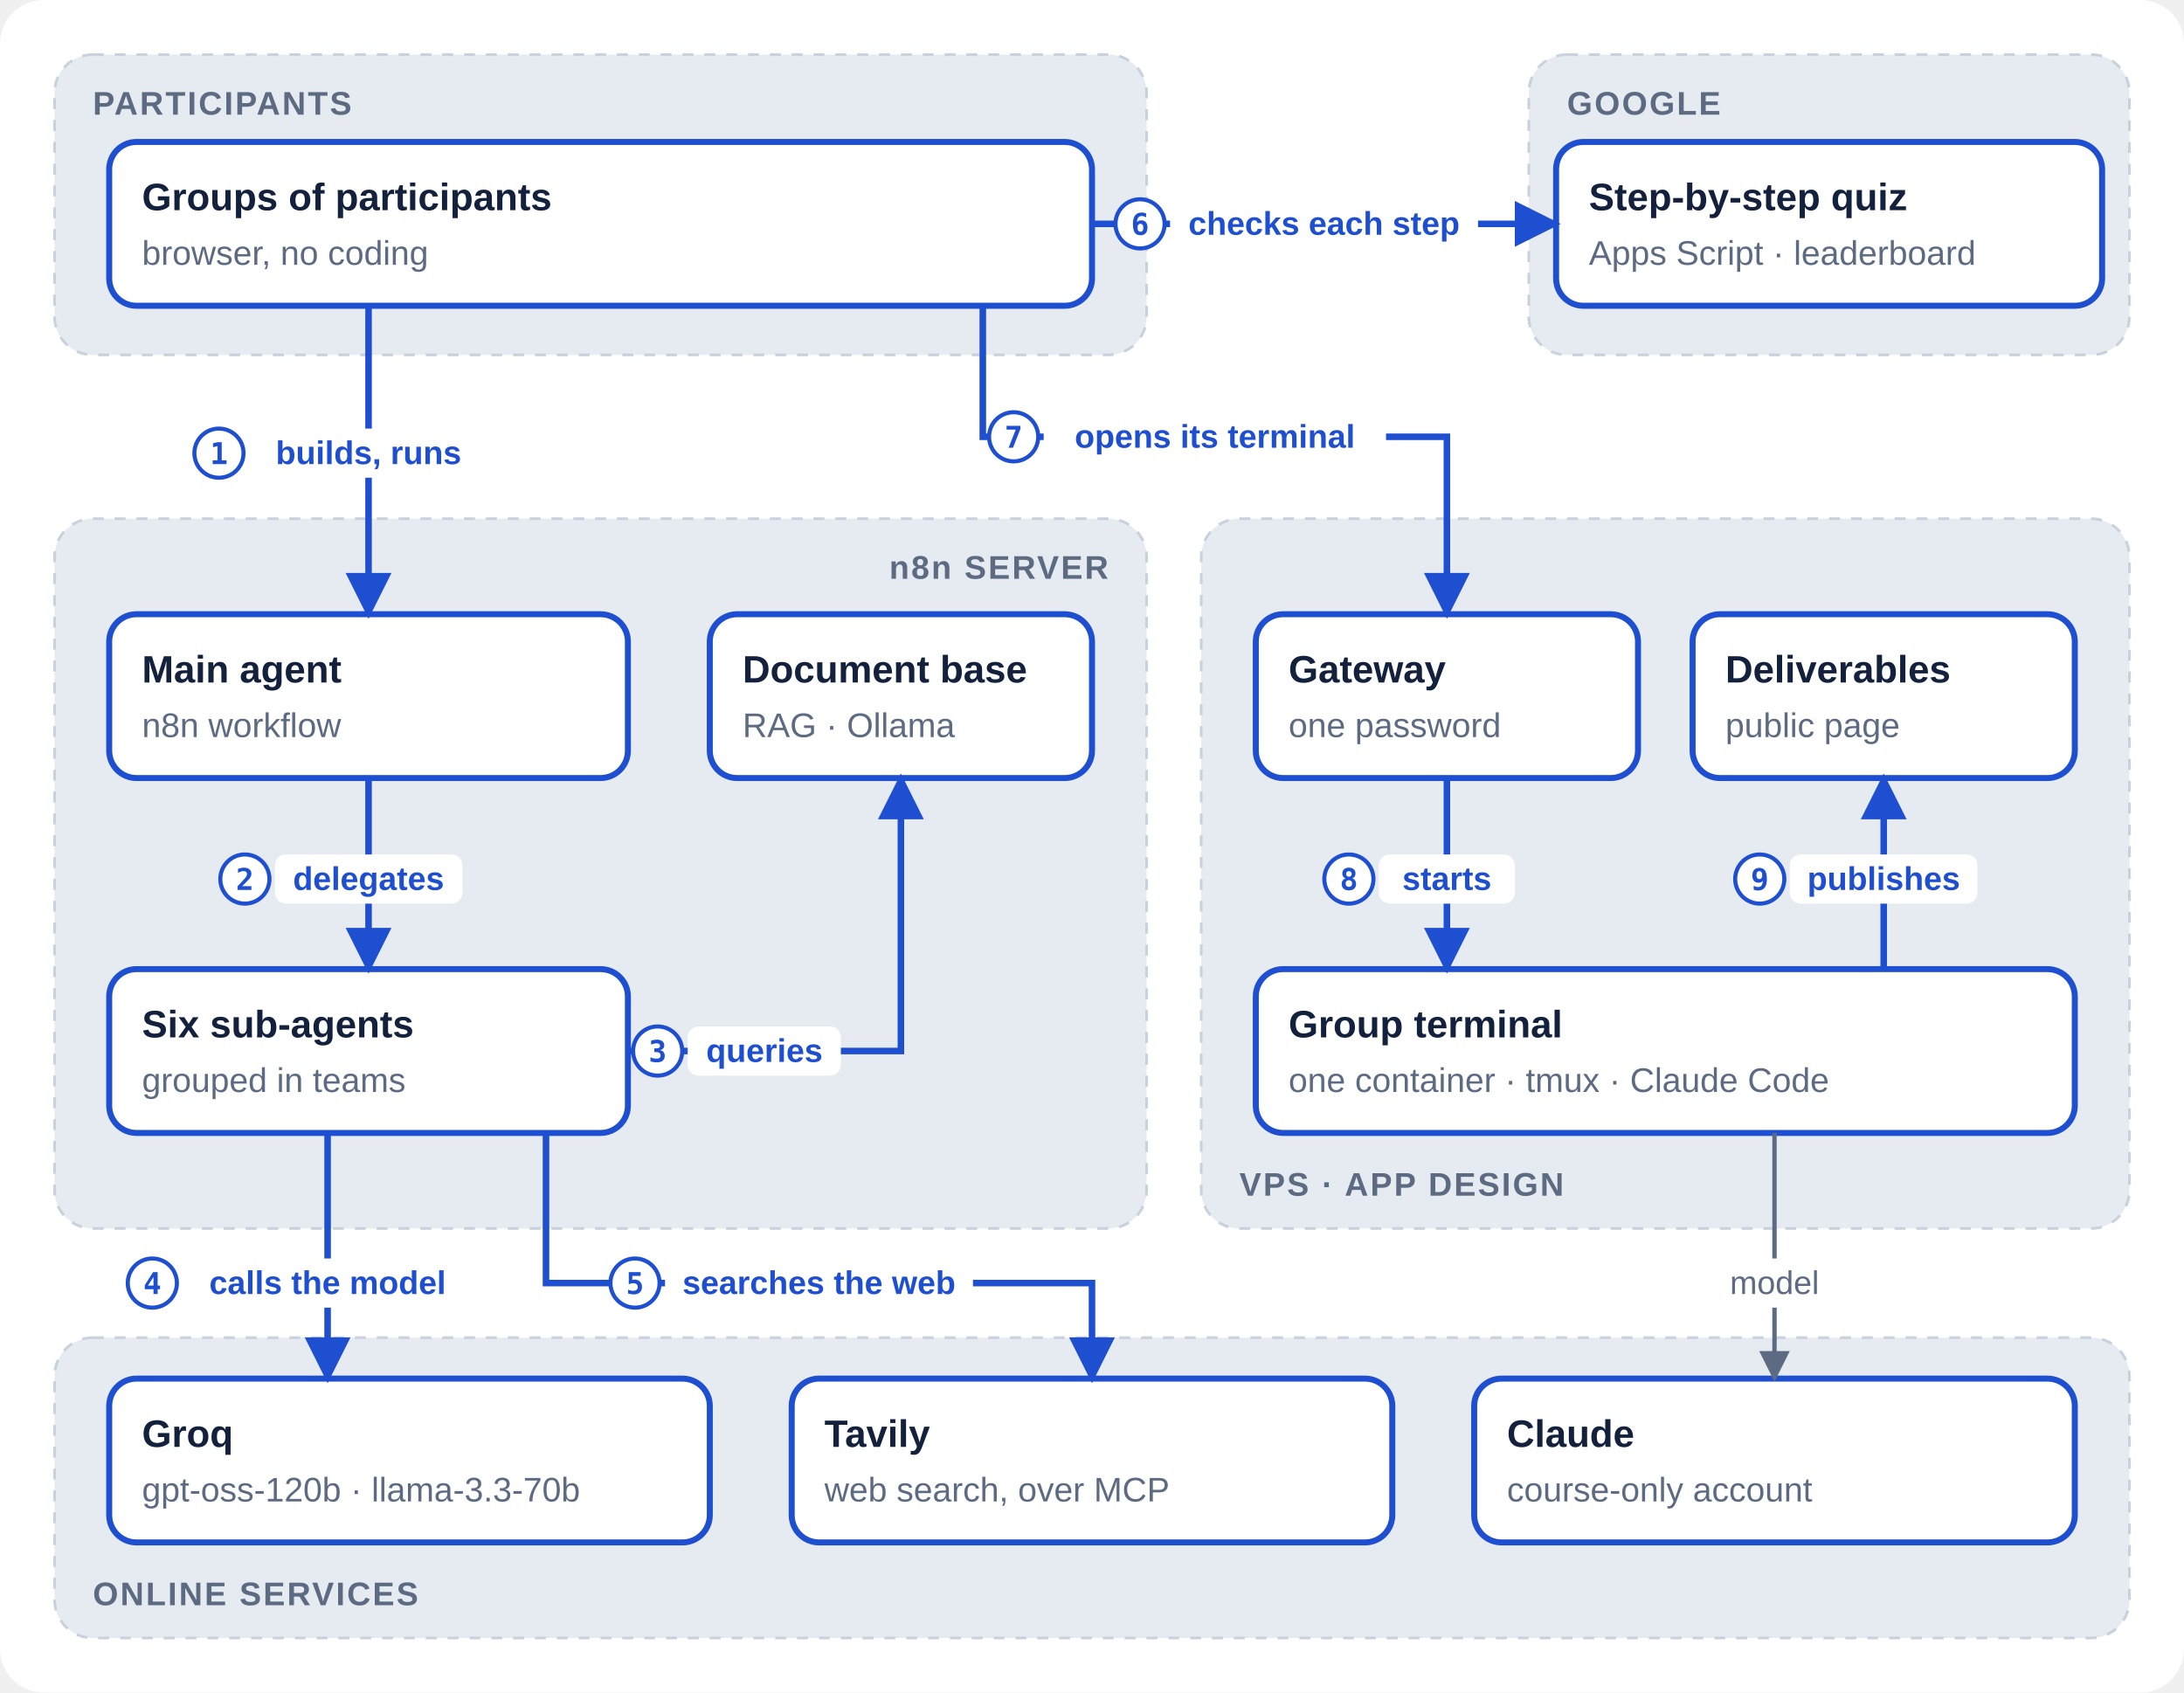
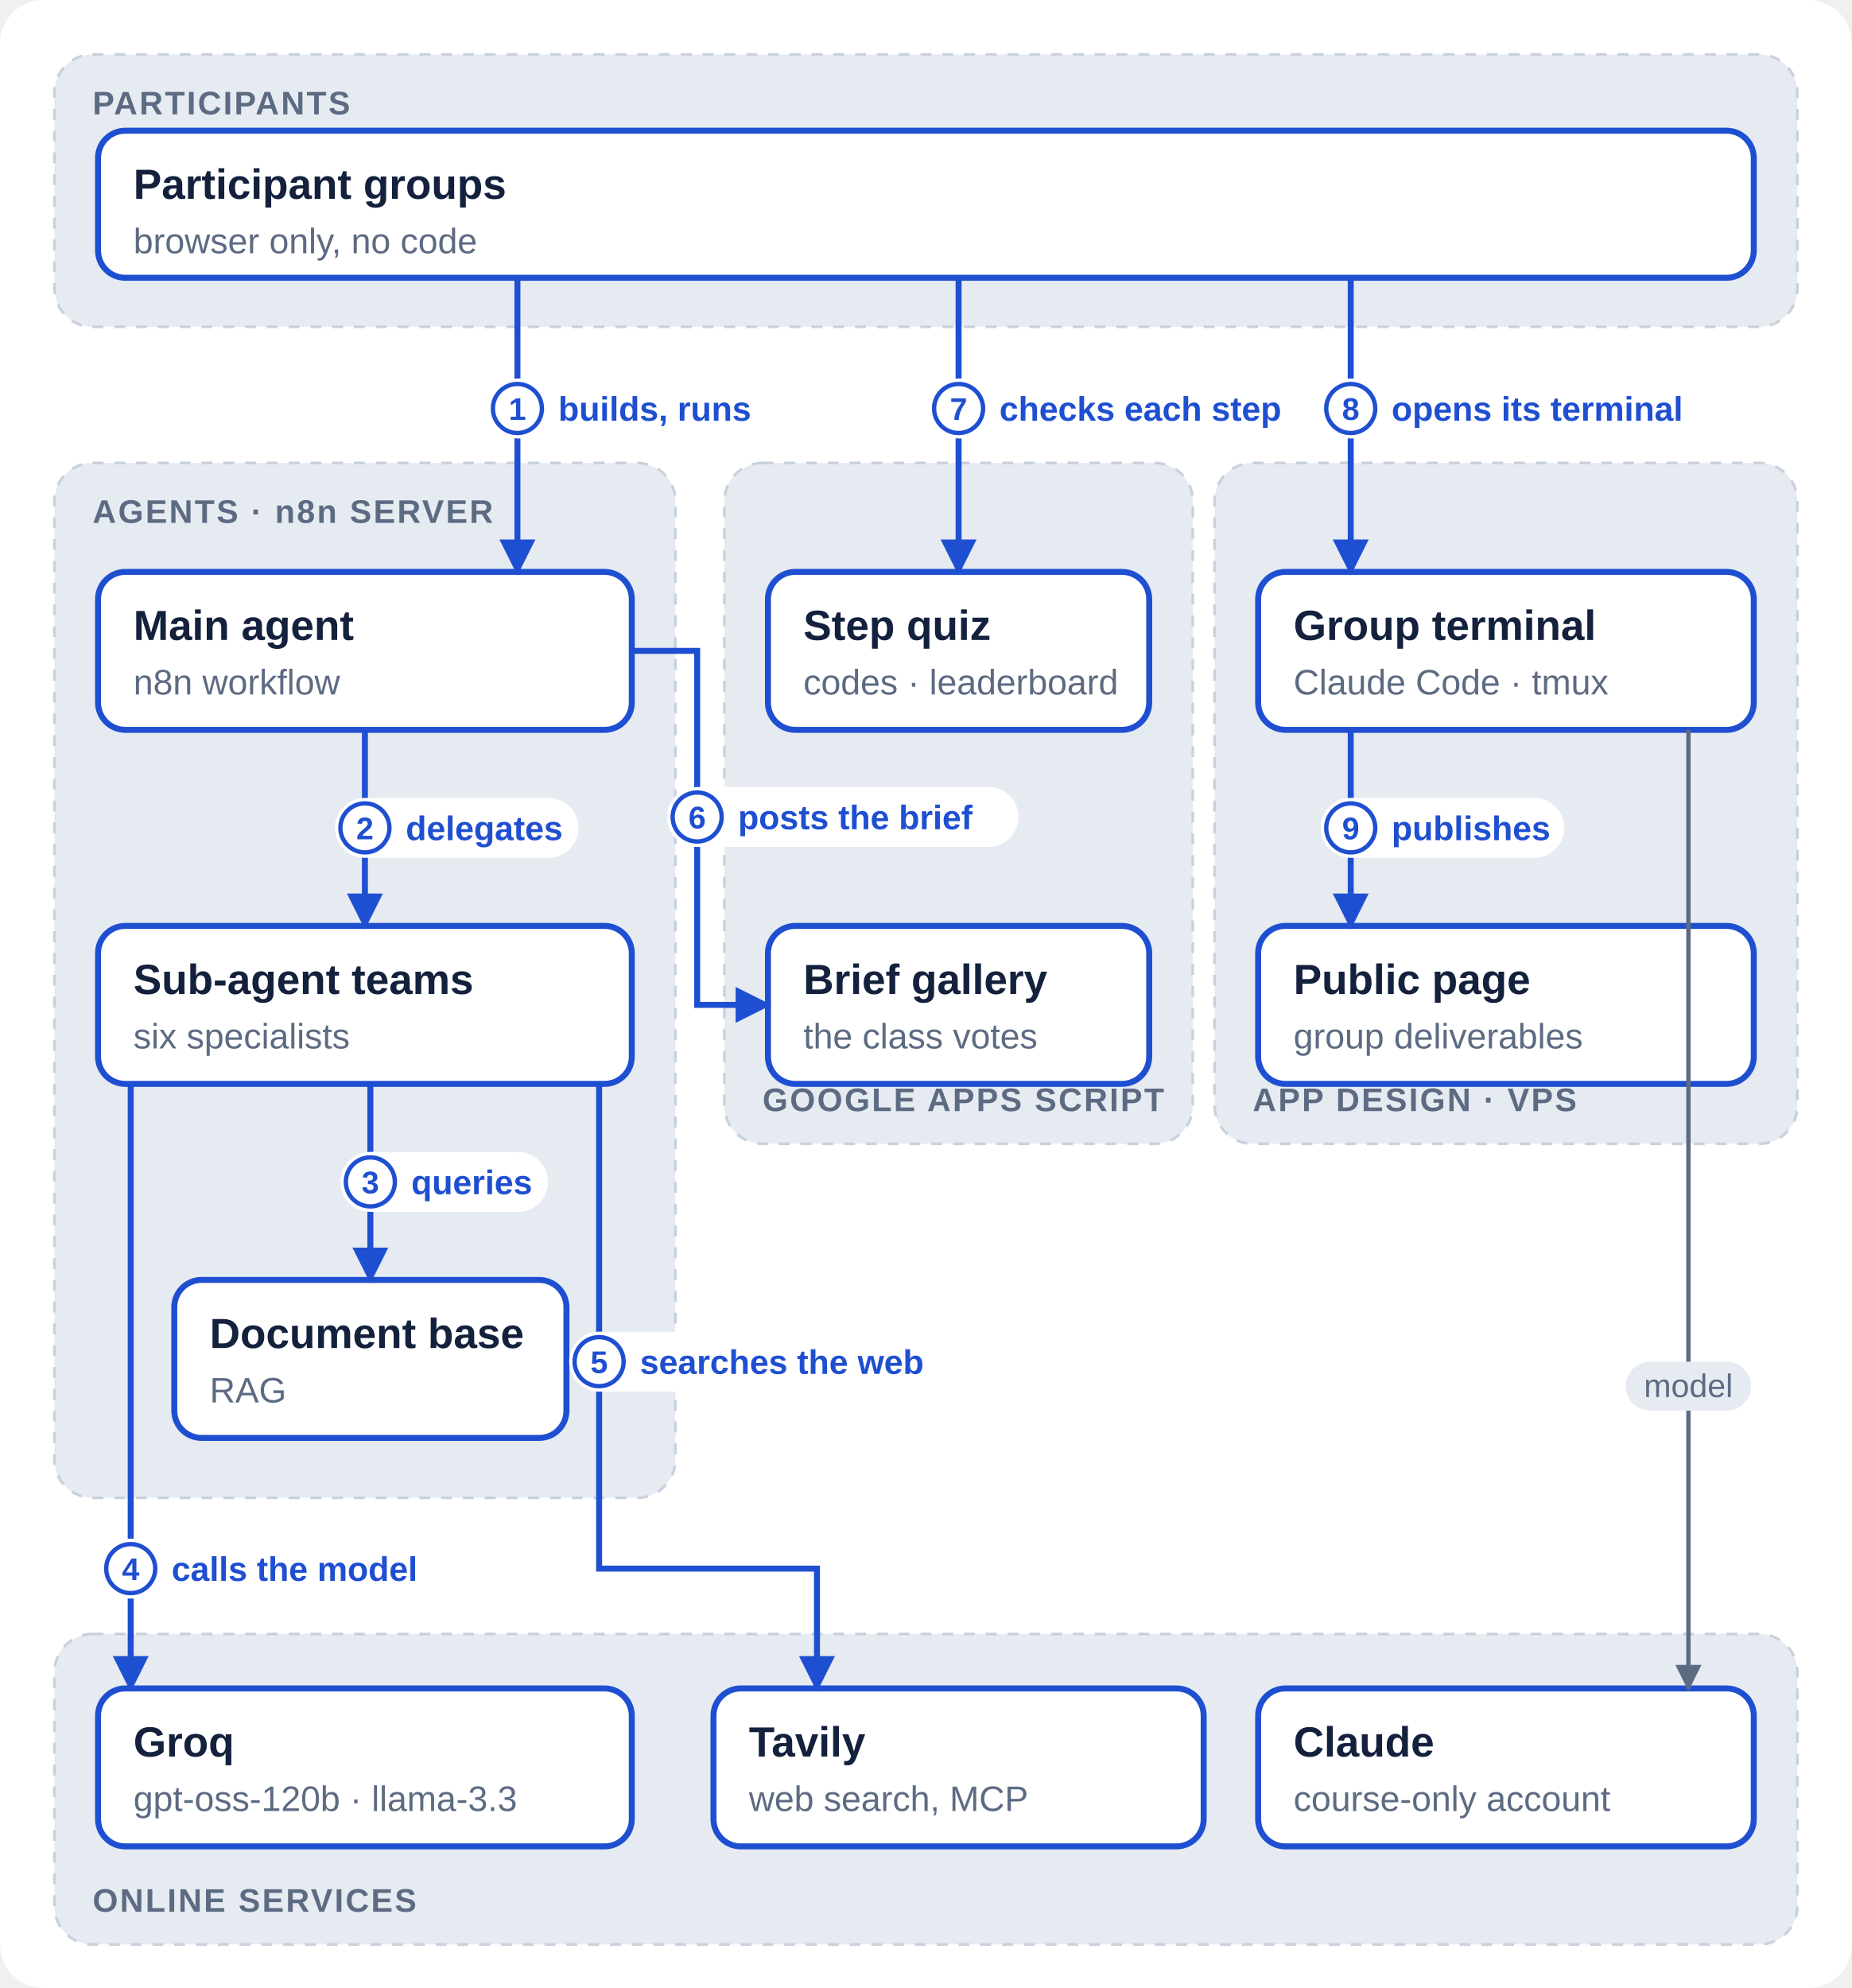
- <svg xmlns="http://www.w3.org/2000/svg" viewBox="0 0 800 620" width="800" height="620" font-family="IBM Plex Sans, Segoe UI, Helvetica Neue, Arial, sans-serif" role="img" aria-label="GenAI4SC course architecture">
+ <svg xmlns="http://www.w3.org/2000/svg" viewBox="0 0 680 730" width="680" height="730" font-family="IBM Plex Sans, Segoe UI, Helvetica Neue, Arial, sans-serif" role="img" aria-label="GenAI4SC course architecture">
  <defs>
-     <marker id="m" viewBox="0 0 10 10" refX="9" refY="5" markerWidth="7" markerHeight="7" orient="auto-start-reverse">
+     <marker id="a" viewBox="0 0 10 10" refX="9" refY="5" markerWidth="6" markerHeight="6" orient="auto-start-reverse">
+       <path d="M0 0L10 5L0 10z" fill="#1f4fd1" />
+     </marker>
+     <marker id="m" viewBox="0 0 10 10" refX="9" refY="5" markerWidth="6" markerHeight="6" orient="auto-start-reverse">
      <path d="M0 0L10 5L0 10z" fill="#5d6b82" />
    </marker>
-     <marker id="a" viewBox="0 0 10 10" refX="9" refY="5" markerWidth="7" markerHeight="7" orient="auto-start-reverse">
-       <path d="M0 0L10 5L0 10z" fill="#1f4fd1" />
+     <marker id="y" viewBox="0 0 10 10" refX="9" refY="5" markerWidth="6" markerHeight="6" orient="auto-start-reverse">
+       <path d="M0 0L10 5L0 10z" fill="#e0a800" />
    </marker>
  </defs>
-   <rect width="800" height="620" rx="16" fill="#ffffff" />
-   <rect x="20" y="20" width="400" height="110" rx="14" fill="#e6ebf2" stroke="#c9d1dd" stroke-dasharray="4 4" />
-   <text x="34" y="42" fill="#5d6b82" font-size="12" font-weight="600" letter-spacing=".72">PARTICIPANTS</text>
-   <rect x="560" y="20" width="220" height="110" rx="14" fill="#e6ebf2" stroke="#c9d1dd" stroke-dasharray="4 4" />
-   <text x="574" y="42" fill="#5d6b82" font-size="12" font-weight="600" letter-spacing=".72">GOOGLE</text>
-   <rect x="20" y="190" width="400" height="260" rx="14" fill="#e6ebf2" stroke="#c9d1dd" stroke-dasharray="4 4" />
-   <text x="406" y="212" text-anchor="end" fill="#5d6b82" font-size="12" font-weight="600" letter-spacing=".72">n8n SERVER</text>
-   <rect x="440" y="190" width="340" height="260" rx="14" fill="#e6ebf2" stroke="#c9d1dd" stroke-dasharray="4 4" />
-   <text x="454" y="438" fill="#5d6b82" font-size="12" font-weight="600" letter-spacing=".72">VPS · APP DESIGN</text>
-   <rect x="20" y="490" width="760" height="110" rx="14" fill="#e6ebf2" stroke="#c9d1dd" stroke-dasharray="4 4" />
-   <text x="34" y="588" fill="#5d6b82" font-size="12" font-weight="600" letter-spacing=".72">ONLINE SERVICES</text>
-   <rect x="40" y="52" width="360" height="60" rx="10" fill="#fff" stroke="#1f4fd1" stroke-width="2.2" />
-   <text x="52" y="77" fill="#14213d" font-size="14" font-weight="600">Groups of participants</text>
-   <text x="52" y="97" fill="#5d6b82" font-size="12.5">browser, no coding</text>
-   <rect x="570" y="52" width="200" height="60" rx="10" fill="#fff" stroke="#1f4fd1" stroke-width="2.2" />
-   <text x="582" y="77" fill="#14213d" font-size="14" font-weight="600">Step-by-step quiz</text>
-   <text x="582" y="97" fill="#5d6b82" font-size="12.5">Apps Script · leaderboard</text>
-   <rect x="40" y="225" width="190" height="60" rx="10" fill="#fff" stroke="#1f4fd1" stroke-width="2.2" />
-   <text x="52" y="250" fill="#14213d" font-size="14" font-weight="600">Main agent</text>
-   <text x="52" y="270" fill="#5d6b82" font-size="12.5">n8n workflow</text>
-   <rect x="40" y="355" width="190" height="60" rx="10" fill="#fff" stroke="#1f4fd1" stroke-width="2.2" />
-   <text x="52" y="380" fill="#14213d" font-size="14" font-weight="600">Six sub-agents</text>
-   <text x="52" y="400" fill="#5d6b82" font-size="12.5">grouped in teams</text>
-   <rect x="260" y="225" width="140" height="60" rx="10" fill="#fff" stroke="#1f4fd1" stroke-width="2.2" />
-   <text x="272" y="250" fill="#14213d" font-size="14" font-weight="600">Document base</text>
-   <text x="272" y="270" fill="#5d6b82" font-size="12.5">RAG · Ollama</text>
-   <rect x="460" y="225" width="140" height="60" rx="10" fill="#fff" stroke="#1f4fd1" stroke-width="2.2" />
-   <text x="472" y="250" fill="#14213d" font-size="14" font-weight="600">Gateway</text>
-   <text x="472" y="270" fill="#5d6b82" font-size="12.5">one password</text>
-   <rect x="620" y="225" width="140" height="60" rx="10" fill="#fff" stroke="#1f4fd1" stroke-width="2.2" />
-   <text x="632" y="250" fill="#14213d" font-size="14" font-weight="600">Deliverables</text>
-   <text x="632" y="270" fill="#5d6b82" font-size="12.5">public page</text>
-   <rect x="460" y="355" width="300" height="60" rx="10" fill="#fff" stroke="#1f4fd1" stroke-width="2.2" />
-   <text x="472" y="380" fill="#14213d" font-size="14" font-weight="600">Group terminal</text>
-   <text x="472" y="400" fill="#5d6b82" font-size="12.5">one container · tmux · Claude Code</text>
-   <rect x="40" y="505" width="220" height="60" rx="10" fill="#fff" stroke="#1f4fd1" stroke-width="2.2" />
-   <text x="52" y="530" fill="#14213d" font-size="14" font-weight="600">Groq</text>
-   <text x="52" y="550" fill="#5d6b82" font-size="12.5">gpt-oss-120b · llama-3.3-70b</text>
-   <rect x="290" y="505" width="220" height="60" rx="10" fill="#fff" stroke="#1f4fd1" stroke-width="2.2" />
-   <text x="302" y="530" fill="#14213d" font-size="14" font-weight="600">Tavily</text>
-   <text x="302" y="550" fill="#5d6b82" font-size="12.5">web search, over MCP</text>
-   <rect x="540" y="505" width="220" height="60" rx="10" fill="#fff" stroke="#1f4fd1" stroke-width="2.2" />
-   <text x="552" y="530" fill="#14213d" font-size="14" font-weight="600">Claude</text>
-   <text x="552" y="550" fill="#5d6b82" font-size="12.5">course-only account</text>
-   <path d="M135 112L135 225" fill="none" stroke="#1f4fd1" stroke-width="2.4" marker-end="url(#a)" />
-   <rect x="91.2" y="157" width="87.6" height="18" rx="4" fill="#fff" />
-   <text x="135" y="170" text-anchor="middle" fill="#1f4fd1" font-size="12" font-weight="600">builds, runs</text>
-   <circle cx="80.2" cy="166" r="9" fill="#fff" stroke="#1f4fd1" stroke-width="1.5" />
-   <text x="80.2" y="170" text-anchor="middle" fill="#1f4fd1" font-size="11" font-weight="700" font-family="IBM Plex Mono, Consolas, monospace">1</text>
-   <path d="M135 285L135 355" fill="none" stroke="#1f4fd1" stroke-width="2.4" marker-end="url(#a)" />
-   <rect x="100.7" y="313" width="68.7" height="18" rx="4" fill="#fff" />
-   <text x="135" y="326" text-anchor="middle" fill="#1f4fd1" font-size="12" font-weight="600">delegates</text>
-   <circle cx="89.7" cy="322" r="9" fill="#fff" stroke="#1f4fd1" stroke-width="1.5" />
-   <text x="89.7" y="326" text-anchor="middle" fill="#1f4fd1" font-size="11" font-weight="700" font-family="IBM Plex Mono, Consolas, monospace">2</text>
-   <path d="M230 385L330 385L330 285" fill="none" stroke="#1f4fd1" stroke-width="2.4" marker-end="url(#a)" />
-   <rect x="251.9" y="376" width="56.1" height="18" rx="4" fill="#fff" />
-   <text x="280" y="389" text-anchor="middle" fill="#1f4fd1" font-size="12" font-weight="600">queries</text>
-   <circle cx="240.9" cy="385" r="9" fill="#fff" stroke="#1f4fd1" stroke-width="1.5" />
-   <text x="240.9" y="389" text-anchor="middle" fill="#1f4fd1" font-size="11" font-weight="700" font-family="IBM Plex Mono, Consolas, monospace">3</text>
-   <path d="M120 415L120 505" fill="none" stroke="#1f4fd1" stroke-width="2.4" marker-end="url(#a)" />
-   <rect x="66.8" y="461" width="106.5" height="18" rx="4" fill="#fff" />
-   <text x="120" y="474" text-anchor="middle" fill="#1f4fd1" font-size="12" font-weight="600">calls the model</text>
-   <circle cx="55.8" cy="470" r="9" fill="#fff" stroke="#1f4fd1" stroke-width="1.5" />
-   <text x="55.8" y="474" text-anchor="middle" fill="#1f4fd1" font-size="11" font-weight="700" font-family="IBM Plex Mono, Consolas, monospace">4</text>
-   <path d="M200 415L200 470L400 470L400 505" fill="none" stroke="#1f4fd1" stroke-width="2.4" marker-end="url(#a)" />
-   <rect x="243.6" y="461" width="112.8" height="18" rx="4" fill="#fff" />
-   <text x="300" y="474" text-anchor="middle" fill="#1f4fd1" font-size="12" font-weight="600">searches the web</text>
-   <circle cx="232.6" cy="470" r="9" fill="#fff" stroke="#1f4fd1" stroke-width="1.5" />
-   <text x="232.6" y="474" text-anchor="middle" fill="#1f4fd1" font-size="11" font-weight="700" font-family="IBM Plex Mono, Consolas, monospace">5</text>
-   <path d="M400 82L570 82" fill="none" stroke="#1f4fd1" stroke-width="2.4" marker-end="url(#a)" />
-   <rect x="428.6" y="73" width="112.8" height="18" rx="4" fill="#fff" />
-   <text x="485" y="86" text-anchor="middle" fill="#1f4fd1" font-size="12" font-weight="600">checks each step</text>
-   <circle cx="417.6" cy="82" r="9" fill="#fff" stroke="#1f4fd1" stroke-width="1.5" />
-   <text x="417.6" y="86" text-anchor="middle" fill="#1f4fd1" font-size="11" font-weight="700" font-family="IBM Plex Mono, Consolas, monospace">6</text>
-   <path d="M360 112L360 160L530 160L530 225" fill="none" stroke="#1f4fd1" stroke-width="2.4" marker-end="url(#a)" />
-   <rect x="382.3" y="151" width="125.4" height="18" rx="4" fill="#fff" />
-   <text x="445" y="164" text-anchor="middle" fill="#1f4fd1" font-size="12" font-weight="600">opens its terminal</text>
-   <circle cx="371.3" cy="160" r="9" fill="#fff" stroke="#1f4fd1" stroke-width="1.5" />
-   <text x="371.3" y="164" text-anchor="middle" fill="#1f4fd1" font-size="11" font-weight="700" font-family="IBM Plex Mono, Consolas, monospace">7</text>
-   <path d="M530 285L530 355" fill="none" stroke="#1f4fd1" stroke-width="2.4" marker-end="url(#a)" />
-   <rect x="505.1" y="313" width="49.8" height="18" rx="4" fill="#fff" />
-   <text x="530" y="326" text-anchor="middle" fill="#1f4fd1" font-size="12" font-weight="600">starts</text>
-   <circle cx="494.1" cy="322" r="9" fill="#fff" stroke="#1f4fd1" stroke-width="1.5" />
-   <text x="494.1" y="326" text-anchor="middle" fill="#1f4fd1" font-size="11" font-weight="700" font-family="IBM Plex Mono, Consolas, monospace">8</text>
-   <path d="M690 355L690 285" fill="none" stroke="#1f4fd1" stroke-width="2.4" marker-end="url(#a)" />
-   <rect x="655.6" y="313" width="68.7" height="18" rx="4" fill="#fff" />
-   <text x="690" y="326" text-anchor="middle" fill="#1f4fd1" font-size="12" font-weight="600">publishes</text>
-   <circle cx="644.6" cy="322" r="9" fill="#fff" stroke="#1f4fd1" stroke-width="1.5" />
-   <text x="644.6" y="326" text-anchor="middle" fill="#1f4fd1" font-size="11" font-weight="700" font-family="IBM Plex Mono, Consolas, monospace">9</text>
-   <path d="M650 415L650 505" fill="none" stroke="#5d6b82" stroke-width="1.6" marker-end="url(#m)" />
-   <rect x="628.2" y="461" width="43.5" height="18" rx="4" fill="#fff" />
-   <text x="650" y="474" text-anchor="middle" fill="#5d6b82" font-size="12" font-weight="400">model</text>
+   <rect width="680" height="730" rx="16" fill="#ffffff" />
+   <rect x="20" y="20" width="640" height="100" rx="14" fill="#e6ebf2" stroke="#c9d1dd" stroke-dasharray="4 4" />
+   <text x="34" y="42" fill="#5d6b82" font-size="12" font-weight="600" letter-spacing=".7">PARTICIPANTS</text>
+   <rect x="20" y="170" width="228" height="380" rx="14" fill="#e6ebf2" stroke="#c9d1dd" stroke-dasharray="4 4" />
+   <text x="34" y="192" fill="#5d6b82" font-size="12" font-weight="600" letter-spacing=".7">AGENTS · n8n SERVER</text>
+   <rect x="266" y="170" width="172" height="250" rx="14" fill="#e6ebf2" stroke="#c9d1dd" stroke-dasharray="4 4" />
+   <text x="280" y="408" fill="#5d6b82" font-size="12" font-weight="600" letter-spacing=".7">GOOGLE APPS SCRIPT</text>
+   <rect x="446" y="170" width="214" height="250" rx="14" fill="#e6ebf2" stroke="#c9d1dd" stroke-dasharray="4 4" />
+   <text x="460" y="408" fill="#5d6b82" font-size="12" font-weight="600" letter-spacing=".7">APP DESIGN · VPS</text>
+   <rect x="20" y="600" width="640" height="114" rx="14" fill="#e6ebf2" stroke="#c9d1dd" stroke-dasharray="4 4" />
+   <text x="34" y="702" fill="#5d6b82" font-size="12" font-weight="600" letter-spacing=".7">ONLINE SERVICES</text>
+   <rect x="36" y="48" width="608" height="54" rx="10" fill="#fff" stroke="#1f4fd1" stroke-width="2.2" />
+   <text x="49" y="73" fill="#14213d" font-size="15.5" font-weight="600">Participant groups</text>
+   <text x="49" y="93" fill="#5d6b82" font-size="13">browser only, no code</text>
+   <rect x="36" y="210" width="196" height="58" rx="10" fill="#fff" stroke="#1f4fd1" stroke-width="2.2" />
+   <text x="49" y="235" fill="#14213d" font-size="15.5" font-weight="600">Main agent</text>
+   <text x="49" y="255" fill="#5d6b82" font-size="13">n8n workflow</text>
+   <rect x="36" y="340" width="196" height="58" rx="10" fill="#fff" stroke="#1f4fd1" stroke-width="2.2" />
+   <text x="49" y="365" fill="#14213d" font-size="15.5" font-weight="600">Sub-agent teams</text>
+   <text x="49" y="385" fill="#5d6b82" font-size="13">six specialists</text>
+   <rect x="64" y="470" width="144" height="58" rx="10" fill="#fff" stroke="#1f4fd1" stroke-width="2.2" />
+   <text x="77" y="495" fill="#14213d" font-size="15.5" font-weight="600">Document base</text>
+   <text x="77" y="515" fill="#5d6b82" font-size="13">RAG</text>
+   <rect x="282" y="210" width="140" height="58" rx="10" fill="#fff" stroke="#1f4fd1" stroke-width="2.2" />
+   <text x="295" y="235" fill="#14213d" font-size="15.5" font-weight="600">Step quiz</text>
+   <text x="295" y="255" fill="#5d6b82" font-size="13">codes · leaderboard</text>
+   <rect x="282" y="340" width="140" height="58" rx="10" fill="#fff" stroke="#1f4fd1" stroke-width="2.2" />
+   <text x="295" y="365" fill="#14213d" font-size="15.5" font-weight="600">Brief gallery</text>
+   <text x="295" y="385" fill="#5d6b82" font-size="13">the class votes</text>
+   <rect x="462" y="210" width="182" height="58" rx="10" fill="#fff" stroke="#1f4fd1" stroke-width="2.2" />
+   <text x="475" y="235" fill="#14213d" font-size="15.5" font-weight="600">Group terminal</text>
+   <text x="475" y="255" fill="#5d6b82" font-size="13">Claude Code · tmux</text>
+   <rect x="462" y="340" width="182" height="58" rx="10" fill="#fff" stroke="#1f4fd1" stroke-width="2.2" />
+   <text x="475" y="365" fill="#14213d" font-size="15.5" font-weight="600">Public page</text>
+   <text x="475" y="385" fill="#5d6b82" font-size="13">group deliverables</text>
+   <rect x="36" y="620" width="196" height="58" rx="10" fill="#fff" stroke="#1f4fd1" stroke-width="2.2" />
+   <text x="49" y="645" fill="#14213d" font-size="15.5" font-weight="600">Groq</text>
+   <text x="49" y="665" fill="#5d6b82" font-size="13">gpt-oss-120b · llama-3.3</text>
+   <rect x="262" y="620" width="180" height="58" rx="10" fill="#fff" stroke="#1f4fd1" stroke-width="2.2" />
+   <text x="275" y="645" fill="#14213d" font-size="15.5" font-weight="600">Tavily</text>
+   <text x="275" y="665" fill="#5d6b82" font-size="13">web search, MCP</text>
+   <rect x="462" y="620" width="182" height="58" rx="10" fill="#fff" stroke="#1f4fd1" stroke-width="2.2" />
+   <text x="475" y="645" fill="#14213d" font-size="15.5" font-weight="600">Claude</text>
+   <text x="475" y="665" fill="#5d6b82" font-size="13">course-only account</text>
+   <path d="M190 102 L190 210" fill="none" stroke="#1f4fd1" stroke-width="2.2" marker-end="url(#a)" />
+   <rect x="179" y="139" width="109.2" height="22" rx="11" fill="#ffffff" />
+   <circle cx="190" cy="150" r="9" fill="#fff" stroke="#1f4fd1" stroke-width="1.6" />
+   <text x="190" y="154.2" text-anchor="middle" fill="#1f4fd1" font-size="11.5" font-weight="700">1</text>
+   <text x="205" y="154.5" fill="#1f4fd1" font-size="12.5" font-weight="600">builds, runs</text>
+   <path d="M134 268 L134 340" fill="none" stroke="#1f4fd1" stroke-width="2.2" marker-end="url(#a)" />
+   <rect x="123" y="293" width="89.4" height="22" rx="11" fill="#ffffff" />
+   <circle cx="134" cy="304" r="9" fill="#fff" stroke="#1f4fd1" stroke-width="1.6" />
+   <text x="134" y="308.2" text-anchor="middle" fill="#1f4fd1" font-size="11.5" font-weight="700">2</text>
+   <text x="149" y="308.5" fill="#1f4fd1" font-size="12.5" font-weight="600">delegates</text>
+   <path d="M136 398 L136 470" fill="none" stroke="#1f4fd1" stroke-width="2.2" marker-end="url(#a)" />
+   <rect x="125" y="423" width="76.2" height="22" rx="11" fill="#ffffff" />
+   <circle cx="136" cy="434" r="9" fill="#fff" stroke="#1f4fd1" stroke-width="1.6" />
+   <text x="136" y="438.2" text-anchor="middle" fill="#1f4fd1" font-size="11.5" font-weight="700">3</text>
+   <text x="151" y="438.5" fill="#1f4fd1" font-size="12.5" font-weight="600">queries</text>
+   <path d="M48 398 L48 620" fill="none" stroke="#1f4fd1" stroke-width="2.2" marker-end="url(#a)" />
+   <rect x="37" y="565" width="129.0" height="22" rx="11" fill="#ffffff" />
+   <circle cx="48" cy="576" r="9" fill="#fff" stroke="#1f4fd1" stroke-width="1.6" />
+   <text x="48" y="580.2" text-anchor="middle" fill="#1f4fd1" font-size="11.5" font-weight="700">4</text>
+   <text x="63" y="580.5" fill="#1f4fd1" font-size="12.5" font-weight="600">calls the model</text>
+   <path d="M220 398 L220 576 L300 576 L300 620" fill="none" stroke="#1f4fd1" stroke-width="2.2" marker-end="url(#a)" />
+   <rect x="209" y="489" width="135.6" height="22" rx="11" fill="#ffffff" />
+   <circle cx="220" cy="500" r="9" fill="#fff" stroke="#1f4fd1" stroke-width="1.6" />
+   <text x="220" y="504.2" text-anchor="middle" fill="#1f4fd1" font-size="11.5" font-weight="700">5</text>
+   <text x="235" y="504.5" fill="#1f4fd1" font-size="12.5" font-weight="600">searches the web</text>
+   <path d="M232 239 L256 239 L256 369 L282 369" fill="none" stroke="#1f4fd1" stroke-width="2.2" marker-end="url(#a)" />
+   <rect x="245" y="289" width="129.0" height="22" rx="11" fill="#ffffff" />
+   <circle cx="256" cy="300" r="9" fill="#fff" stroke="#1f4fd1" stroke-width="1.6" />
+   <text x="256" y="304.2" text-anchor="middle" fill="#1f4fd1" font-size="11.5" font-weight="700">6</text>
+   <text x="271" y="304.5" fill="#1f4fd1" font-size="12.5" font-weight="600">posts the brief</text>
+   <path d="M352 102 L352 210" fill="none" stroke="#1f4fd1" stroke-width="2.2" marker-end="url(#a)" />
+   <rect x="341" y="139" width="135.6" height="22" rx="11" fill="#ffffff" />
+   <circle cx="352" cy="150" r="9" fill="#fff" stroke="#1f4fd1" stroke-width="1.6" />
+   <text x="352" y="154.2" text-anchor="middle" fill="#1f4fd1" font-size="11.5" font-weight="700">7</text>
+   <text x="367" y="154.5" fill="#1f4fd1" font-size="12.5" font-weight="600">checks each step</text>
+   <path d="M496 102 L496 210" fill="none" stroke="#1f4fd1" stroke-width="2.2" marker-end="url(#a)" />
+   <rect x="485" y="139" width="148.8" height="22" rx="11" fill="#ffffff" />
+   <circle cx="496" cy="150" r="9" fill="#fff" stroke="#1f4fd1" stroke-width="1.6" />
+   <text x="496" y="154.2" text-anchor="middle" fill="#1f4fd1" font-size="11.5" font-weight="700">8</text>
+   <text x="511" y="154.5" fill="#1f4fd1" font-size="12.5" font-weight="600">opens its terminal</text>
+   <path d="M496 268 L496 340" fill="none" stroke="#1f4fd1" stroke-width="2.2" marker-end="url(#a)" />
+   <rect x="485" y="293" width="89.4" height="22" rx="11" fill="#ffffff" />
+   <circle cx="496" cy="304" r="9" fill="#fff" stroke="#1f4fd1" stroke-width="1.6" />
+   <text x="496" y="308.2" text-anchor="middle" fill="#1f4fd1" font-size="11.5" font-weight="700">9</text>
+   <text x="511" y="308.5" fill="#1f4fd1" font-size="12.5" font-weight="600">publishes</text>
+   <path d="M620 268 L620 620" fill="none" stroke="#5d6b82" stroke-width="1.6" marker-end="url(#m)" />
+   <rect x="597" y="500" width="46" height="18" rx="9" fill="#e6ebf2" />
+   <text x="620" y="513" text-anchor="middle" fill="#5d6b82" font-size="12">model</text>
</svg>
